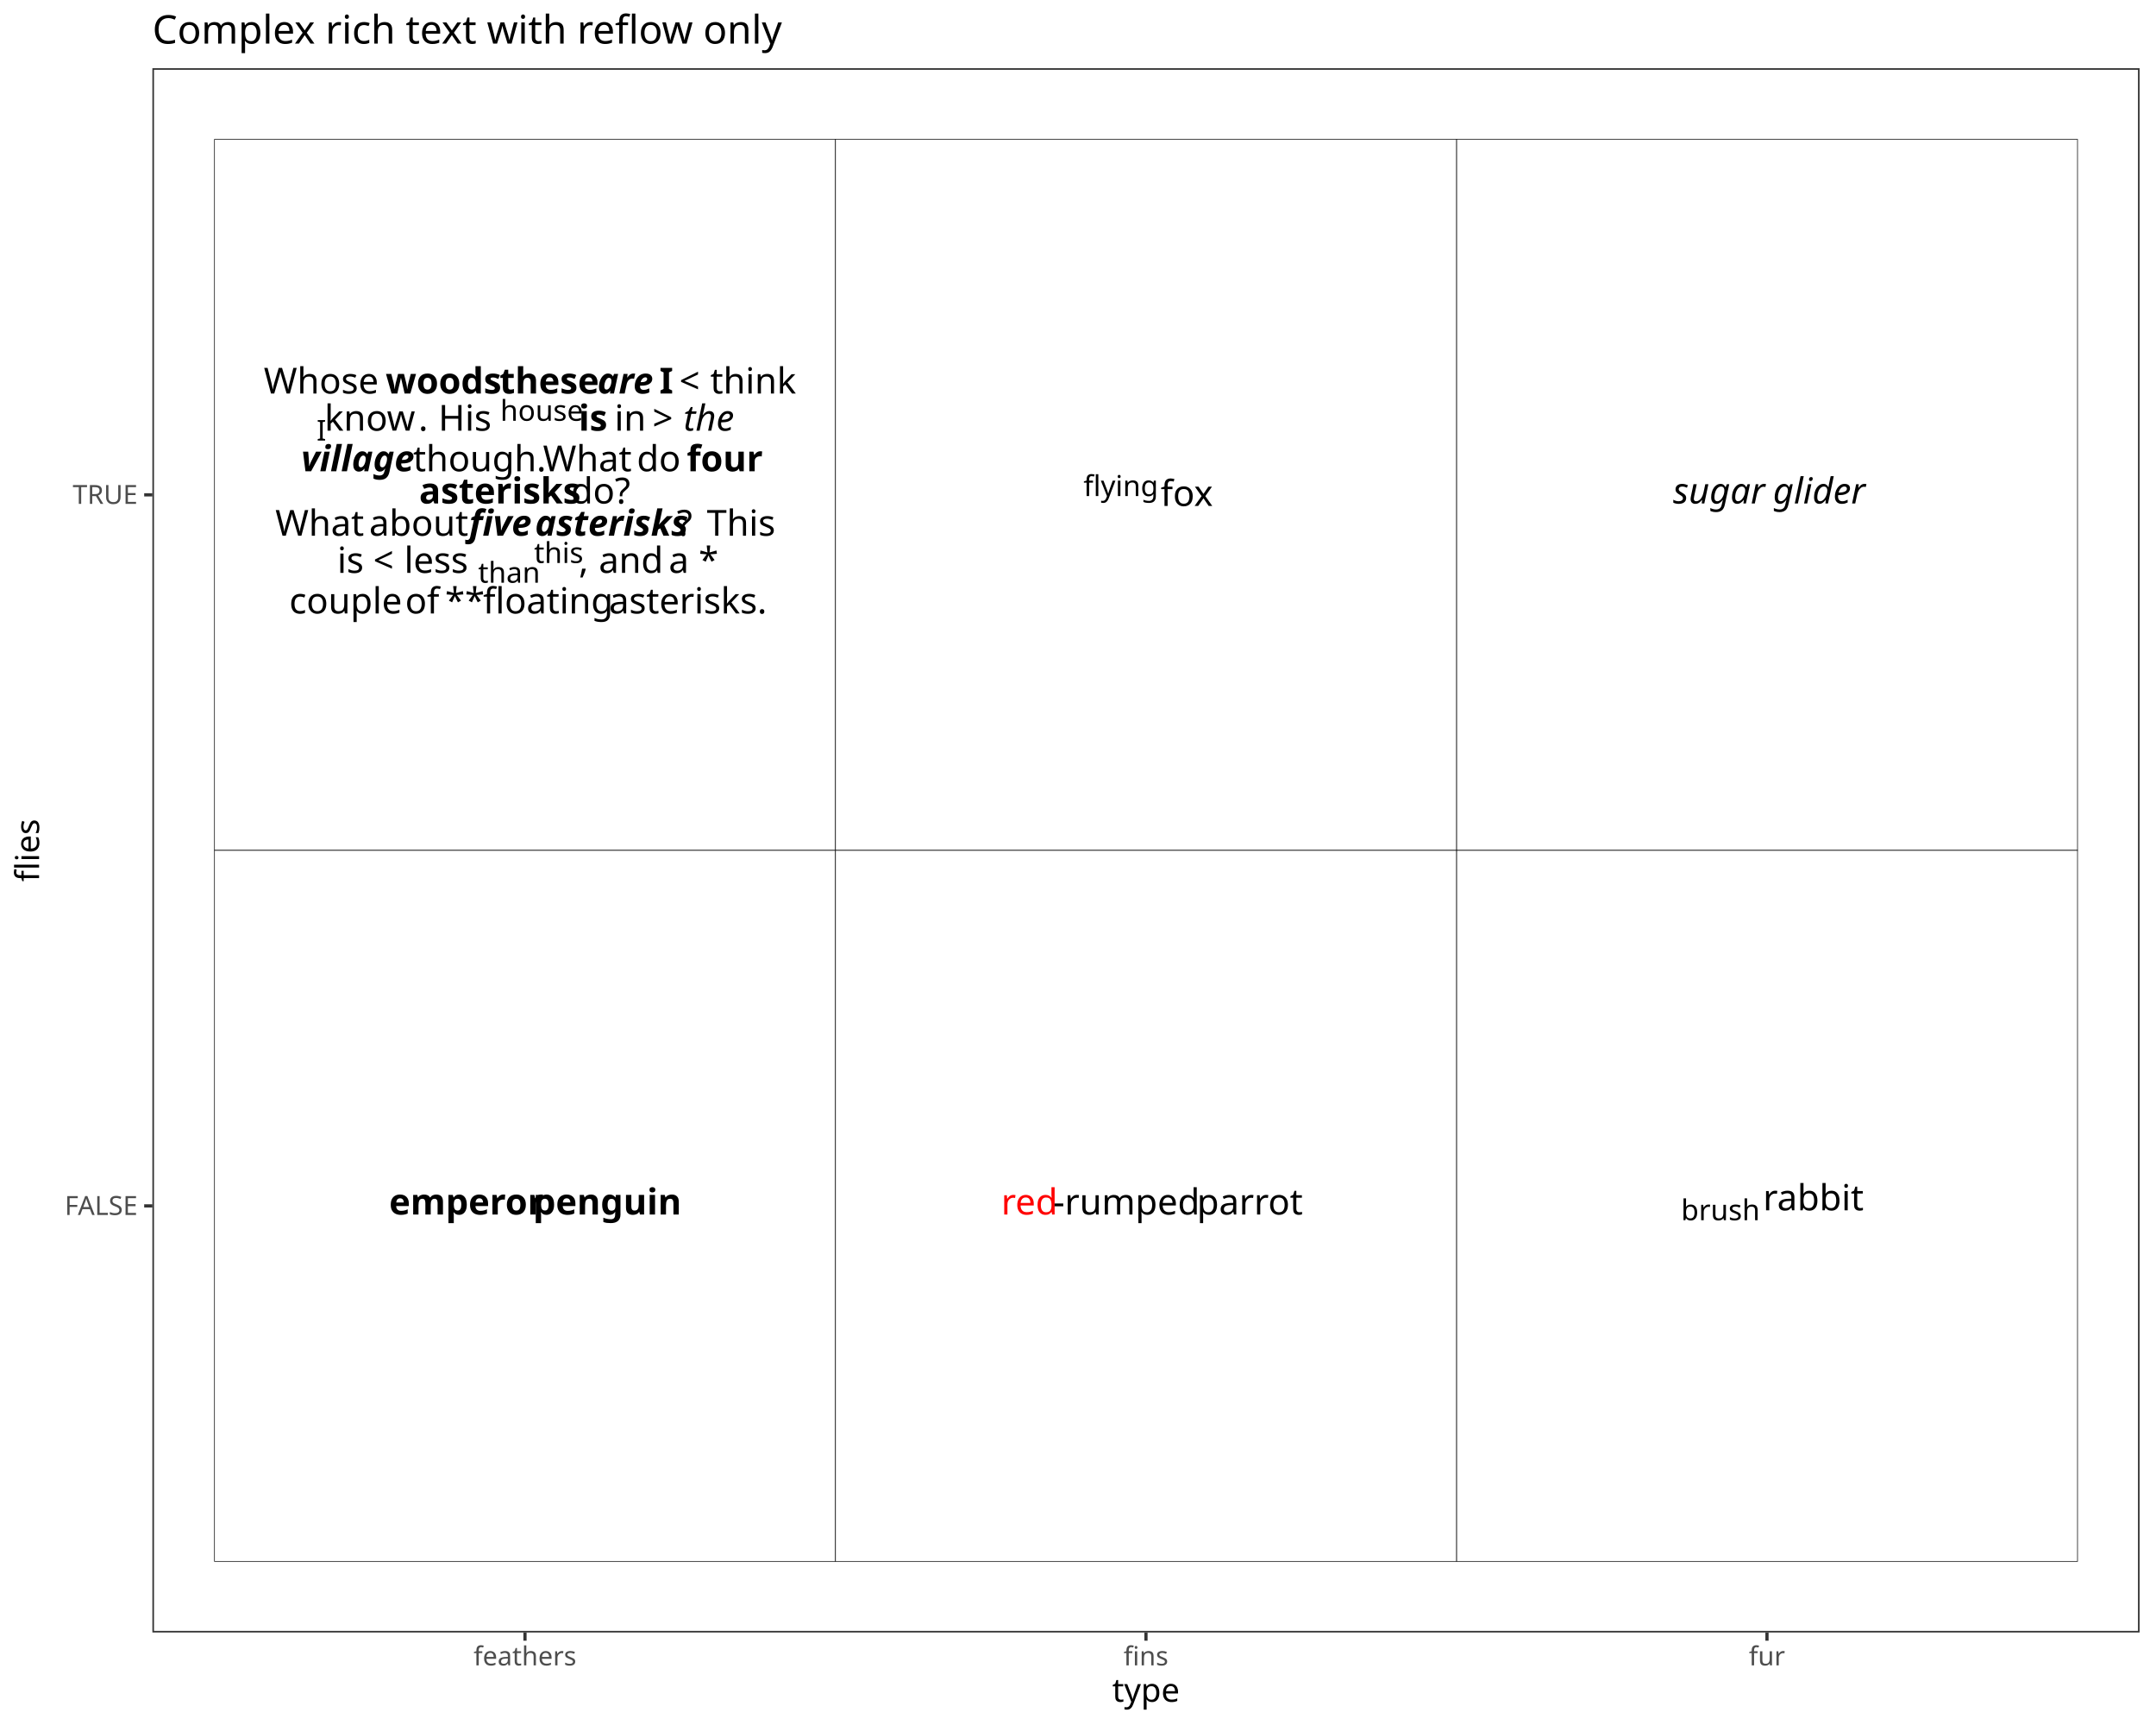
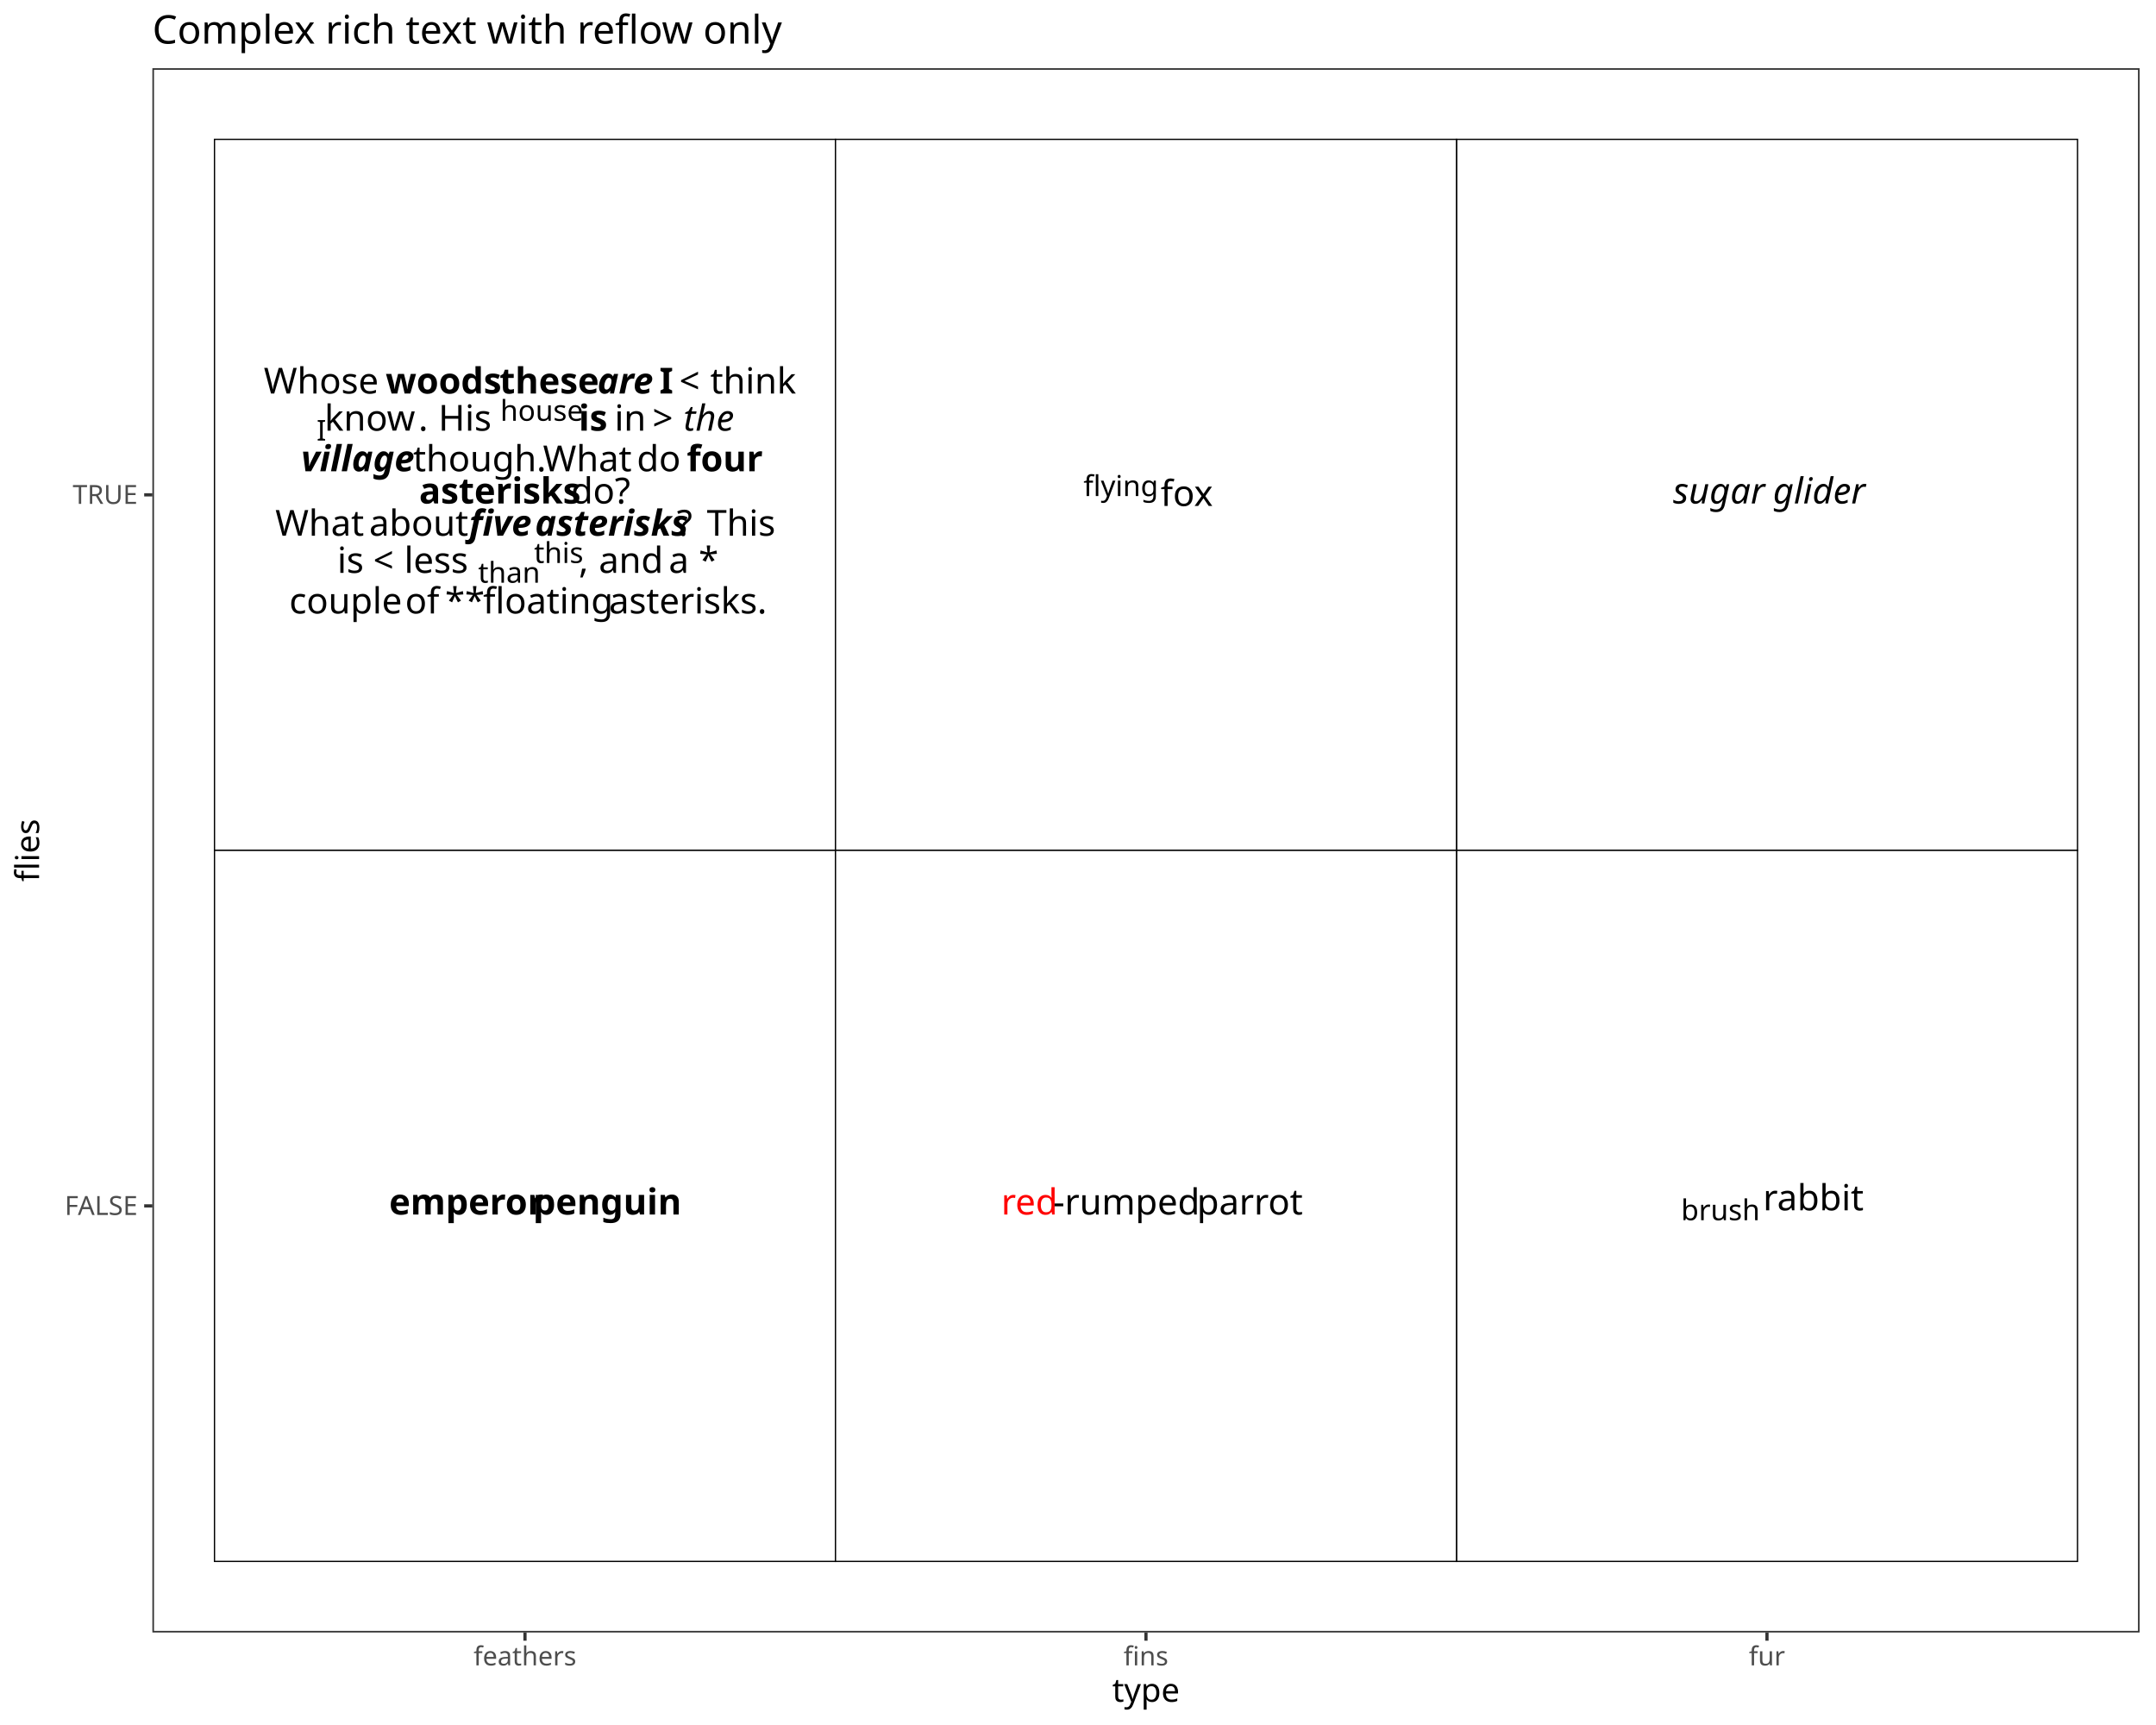
<svg xmlns="http://www.w3.org/2000/svg" class="svglite" data-engine-version="2.0" width="720.00pt" height="576.00pt" viewBox="0 0 720.00 576.00">
  <defs>
    <style type="text/css">
    .svglite line, .svglite polyline, .svglite polygon, .svglite path, .svglite rect, .svglite circle {
      fill: none;
      stroke: #000000;
      stroke-linecap: round;
      stroke-linejoin: round;
      stroke-miterlimit: 10.00;
    }
  </style>
  </defs>
  <rect width="100%" height="100%" style="stroke: none; fill: #FFFFFF;" />
  <defs>
    <clipPath id="cpMC4wMHw3MjAuMDB8MC4wMHw1NzYuMDA=">
      <rect x="0.00" y="0.00" width="720.00" height="576.00" />
    </clipPath>
  </defs>
  <g clip-path="url(#cpMC4wMHw3MjAuMDB8MC4wMHw1NzYuMDA=)">
    <rect x="0.00" y="0.00" width="720.00" height="576.00" style="stroke-width: 1.07; stroke: #FFFFFF; fill: #FFFFFF;" />
  </g>
  <defs>
    <clipPath id="cpNTAuODl8NzE0LjUyfDIyLjc4fDU0NS4xMQ==">
      <rect x="50.89" y="22.78" width="663.63" height="522.33" />
    </clipPath>
  </defs>
  <g clip-path="url(#cpNTAuODl8NzE0LjUyfDIyLjc4fDU0NS4xMQ==)">
    <rect x="50.89" y="22.78" width="663.63" height="522.33" style="stroke-width: 1.07; stroke: none; fill: #FFFFFF;" />
-     <rect x="71.63" y="46.53" width="207.39" height="237.42" style="stroke-width: 0.21; stroke-linecap: butt; stroke-linejoin: miter; fill: #FFFFFF;" />
-     <rect x="71.63" y="283.95" width="207.39" height="237.42" style="stroke-width: 0.21; stroke-linecap: butt; stroke-linejoin: miter; fill: #FFFFFF;" />
-     <rect x="486.40" y="46.53" width="207.39" height="237.42" style="stroke-width: 0.21; stroke-linecap: butt; stroke-linejoin: miter; fill: #FFFFFF;" />
-     <rect x="486.40" y="283.95" width="207.39" height="237.42" style="stroke-width: 0.21; stroke-linecap: butt; stroke-linejoin: miter; fill: #FFFFFF;" />
-     <rect x="279.01" y="46.53" width="207.39" height="237.42" style="stroke-width: 0.21; stroke-linecap: butt; stroke-linejoin: miter; fill: #FFFFFF;" />
-     <rect x="279.01" y="283.95" width="207.39" height="237.42" style="stroke-width: 0.21; stroke-linecap: butt; stroke-linejoin: miter; fill: #FFFFFF;" />
+     <rect x="71.63" y="46.53" width="207.39" height="237.42" style="stroke-width: 0.43; stroke-linecap: butt; stroke-linejoin: miter; fill: #FFFFFF;" />
+     <rect x="71.63" y="283.95" width="207.39" height="237.42" style="stroke-width: 0.43; stroke-linecap: butt; stroke-linejoin: miter; fill: #FFFFFF;" />
+     <rect x="486.40" y="46.53" width="207.39" height="237.42" style="stroke-width: 0.43; stroke-linecap: butt; stroke-linejoin: miter; fill: #FFFFFF;" />
+     <rect x="486.40" y="283.95" width="207.39" height="237.42" style="stroke-width: 0.43; stroke-linecap: butt; stroke-linejoin: miter; fill: #FFFFFF;" />
+     <rect x="279.01" y="46.53" width="207.39" height="237.42" style="stroke-width: 0.43; stroke-linecap: butt; stroke-linejoin: miter; fill: #FFFFFF;" />
+     <rect x="279.01" y="283.95" width="207.39" height="237.42" style="stroke-width: 0.43; stroke-linecap: butt; stroke-linejoin: miter; fill: #FFFFFF;" />
    <text x="88.09" y="131.40" style="font-size: 12.00px; font-family: sans;" textLength="37.35px" lengthAdjust="spacingAndGlyphs">Whose</text>
    <text x="128.78" y="131.40" style="font-size: 12.00px; font-weight: bold; font-family: sans;" textLength="34.70px" lengthAdjust="spacingAndGlyphs">woods</text>
    <text x="166.81" y="131.40" style="font-size: 12.00px; font-weight: bold; font-family: sans;" textLength="29.36px" lengthAdjust="spacingAndGlyphs">these</text>
    <text x="199.50" y="131.40" style="font-size: 12.00px; font-weight: bold; font-style: italic; font-family: sans;" textLength="17.34px" lengthAdjust="spacingAndGlyphs">are</text>
    <text x="220.18" y="131.40" style="font-size: 12.00px; font-weight: bold; font-family: sans;" textLength="3.33px" lengthAdjust="spacingAndGlyphs">I</text>
    <text x="226.85" y="131.40" style="font-size: 12.00px; font-family: sans;" textLength="7.01px" lengthAdjust="spacingAndGlyphs">&lt;</text>
    <text x="237.20" y="131.40" style="font-size: 12.00px; font-family: sans;" textLength="25.35px" lengthAdjust="spacingAndGlyphs">think</text>
    <text x="105.71" y="147.11" style="font-size: 9.60px; font-family: sans;" textLength="2.67px" lengthAdjust="spacingAndGlyphs">I</text>
    <text x="108.37" y="143.81" style="font-size: 12.00px; font-family: sans;" textLength="28.02px" lengthAdjust="spacingAndGlyphs">know</text>
    <text x="139.73" y="143.81" style="font-size: 12.00px; font-family: sans;" textLength="3.33px" lengthAdjust="spacingAndGlyphs">.</text>
    <text x="146.40" y="143.81" style="font-size: 12.00px; font-family: sans;" textLength="17.34px" lengthAdjust="spacingAndGlyphs">His</text>
    <text x="167.07" y="140.50" style="font-size: 9.60px; font-family: sans;" textLength="26.16px" lengthAdjust="spacingAndGlyphs">house</text>
    <text x="193.23" y="143.81" style="font-size: 12.00px; font-weight: bold; font-family: sans;" textLength="8.67px" lengthAdjust="spacingAndGlyphs">is</text>
    <text x="205.23" y="143.81" style="font-size: 12.00px; font-family: sans;" textLength="9.34px" lengthAdjust="spacingAndGlyphs">in</text>
    <text x="217.90" y="143.81" style="font-size: 12.00px; font-family: sans;" textLength="7.01px" lengthAdjust="spacingAndGlyphs">&gt;</text>
    <text x="228.25" y="143.81" style="font-size: 12.00px; font-style: italic; font-family: sans;" textLength="16.68px" lengthAdjust="spacingAndGlyphs">the</text>
    <text x="100.60" y="157.36" style="font-size: 12.00px; font-weight: bold; font-style: italic; font-family: sans;" textLength="34.02px" lengthAdjust="spacingAndGlyphs">village</text>
    <text x="137.96" y="157.36" style="font-size: 12.00px; font-family: sans;" textLength="40.04px" lengthAdjust="spacingAndGlyphs">though.</text>
    <text x="181.33" y="157.36" style="font-size: 12.00px; font-family: sans;" textLength="28.01px" lengthAdjust="spacingAndGlyphs">What</text>
    <text x="212.67" y="157.36" style="font-size: 12.00px; font-family: sans;" textLength="13.35px" lengthAdjust="spacingAndGlyphs">do</text>
    <text x="229.36" y="157.36" style="font-size: 12.00px; font-weight: bold; font-family: sans;" textLength="20.68px" lengthAdjust="spacingAndGlyphs">four</text>
    <text x="139.96" y="168.12" style="font-size: 12.00px; font-weight: bold; font-family: sans;" textLength="47.36px" lengthAdjust="spacingAndGlyphs">asterisks</text>
    <text x="190.66" y="168.12" style="font-size: 12.00px; font-family: sans;" textLength="20.02px" lengthAdjust="spacingAndGlyphs">do?</text>
    <text x="91.94" y="178.88" style="font-size: 12.00px; font-family: sans;" textLength="28.01px" lengthAdjust="spacingAndGlyphs">What</text>
    <text x="123.28" y="178.88" style="font-size: 12.00px; font-family: sans;" textLength="30.03px" lengthAdjust="spacingAndGlyphs">about</text>
    <text x="156.65" y="178.88" style="font-size: 12.00px; font-weight: bold; font-style: italic; font-family: sans;" textLength="18.68px" lengthAdjust="spacingAndGlyphs">five</text>
    <text x="178.66" y="178.88" style="font-size: 12.00px; font-weight: bold; font-style: italic; font-family: sans;" textLength="47.36px" lengthAdjust="spacingAndGlyphs">asterisks</text>
    <text x="226.02" y="178.88" style="font-size: 12.00px; font-family: sans;" textLength="6.67px" lengthAdjust="spacingAndGlyphs">?</text>
    <text x="236.03" y="178.88" style="font-size: 12.00px; font-family: sans;" textLength="22.67px" lengthAdjust="spacingAndGlyphs">This</text>
    <text x="112.64" y="191.28" style="font-size: 12.00px; font-family: sans;" textLength="8.67px" lengthAdjust="spacingAndGlyphs">is</text>
    <text x="124.64" y="191.28" style="font-size: 12.00px; font-family: sans;" textLength="7.01px" lengthAdjust="spacingAndGlyphs">&lt;</text>
    <text x="134.99" y="191.28" style="font-size: 12.00px; font-family: sans;" textLength="21.35px" lengthAdjust="spacingAndGlyphs">less</text>
    <text x="159.67" y="194.58" style="font-size: 9.60px; font-family: sans;" textLength="18.69px" lengthAdjust="spacingAndGlyphs">than</text>
    <text x="178.35" y="187.98" style="font-size: 9.60px; font-family: sans;" textLength="14.94px" lengthAdjust="spacingAndGlyphs">this</text>
    <text x="193.30" y="191.28" style="font-size: 12.00px; font-family: sans;" textLength="3.33px" lengthAdjust="spacingAndGlyphs">,</text>
    <text x="199.96" y="191.28" style="font-size: 12.00px; font-family: sans;" textLength="20.02px" lengthAdjust="spacingAndGlyphs">and</text>
    <text x="223.32" y="191.28" style="font-size: 12.00px; font-family: sans;" textLength="6.67px" lengthAdjust="spacingAndGlyphs">a</text>
    <text x="233.33" y="191.28" style="font-size: 12.00px; font-family: sans;" textLength="4.67px" lengthAdjust="spacingAndGlyphs">*</text>
    <text x="96.60" y="204.84" style="font-size: 12.00px; font-family: sans;" textLength="35.37px" lengthAdjust="spacingAndGlyphs">couple</text>
    <text x="135.30" y="204.84" style="font-size: 12.00px; font-family: sans;" textLength="10.01px" lengthAdjust="spacingAndGlyphs">of</text>
    <text x="148.64" y="204.84" style="font-size: 12.00px; font-family: sans;" textLength="9.35px" lengthAdjust="spacingAndGlyphs">**</text>
    <text x="161.32" y="204.84" style="font-size: 12.00px; font-family: sans;" textLength="38.69px" lengthAdjust="spacingAndGlyphs">floating</text>
    <text x="203.35" y="204.84" style="font-size: 12.00px; font-family: sans;" textLength="50.70px" lengthAdjust="spacingAndGlyphs">asterisks.</text>
    <text x="129.95" y="405.54" style="font-size: 12.00px; font-weight: bold; font-family: sans;" textLength="44.69px" lengthAdjust="spacingAndGlyphs">emperor</text>
    <text x="177.98" y="405.54" style="font-size: 12.00px; font-weight: bold; font-family: sans;" textLength="42.71px" lengthAdjust="spacingAndGlyphs">penguin</text>
    <text x="558.74" y="168.12" style="font-size: 12.00px; font-style: italic; font-family: sans;" textLength="30.02px" lengthAdjust="spacingAndGlyphs">sugar</text>
    <text x="592.09" y="168.12" style="font-size: 12.00px; font-style: italic; font-family: sans;" textLength="29.35px" lengthAdjust="spacingAndGlyphs">glider</text>
    <text x="561.40" y="407.44" style="font-size: 9.60px; font-family: sans;" textLength="24.02px" lengthAdjust="spacingAndGlyphs">brush</text>
    <text x="588.76" y="404.14" style="font-size: 12.00px; font-family: sans;" textLength="30.02px" lengthAdjust="spacingAndGlyphs">rabbit</text>
    <text x="361.83" y="165.64" style="font-size: 9.60px; font-family: sans;" textLength="22.41px" lengthAdjust="spacingAndGlyphs">flying</text>
    <text x="387.57" y="168.95" style="font-size: 12.00px; font-family: sans;" textLength="16.01px" lengthAdjust="spacingAndGlyphs">fox</text>
    <text x="334.35" y="405.54" style="font-size: 12.00px; fill: #FF0000; font-family: sans;" textLength="17.34px" lengthAdjust="spacingAndGlyphs">red</text>
    <text x="351.69" y="405.54" style="font-size: 12.00px; font-family: sans;" textLength="44.69px" lengthAdjust="spacingAndGlyphs">-rumped</text>
    <text x="399.71" y="405.54" style="font-size: 12.00px; font-family: sans;" textLength="31.35px" lengthAdjust="spacingAndGlyphs">parrot</text>
    <rect x="50.89" y="22.78" width="663.63" height="522.33" style="stroke-width: 1.07; stroke: #333333;" />
  </g>
  <g clip-path="url(#cpMC4wMHw3MjAuMDB8MC4wMHw1NzYuMDA=)">
    <text x="45.96" y="405.69" text-anchor="end" style="font-size: 8.80px; fill: #4D4D4D; font-family: sans;" textLength="27.88px" lengthAdjust="spacingAndGlyphs">FALSE</text>
    <text x="45.96" y="168.26" text-anchor="end" style="font-size: 8.80px; fill: #4D4D4D; font-family: sans;" textLength="23.96px" lengthAdjust="spacingAndGlyphs">TRUE</text>
    <polyline points="48.15,402.66 50.89,402.66 " style="stroke-width: 1.07; stroke: #333333; stroke-linecap: butt;" />
    <polyline points="48.15,165.24 50.89,165.24 " style="stroke-width: 1.07; stroke: #333333; stroke-linecap: butt;" />
    <polyline points="175.32,547.85 175.32,545.11 " style="stroke-width: 1.07; stroke: #333333; stroke-linecap: butt;" />
    <polyline points="382.70,547.85 382.70,545.11 " style="stroke-width: 1.07; stroke: #333333; stroke-linecap: butt;" />
    <polyline points="590.09,547.85 590.09,545.11 " style="stroke-width: 1.07; stroke: #333333; stroke-linecap: butt;" />
    <text x="175.32" y="556.10" text-anchor="middle" style="font-size: 8.80px; fill: #4D4D4D; font-family: sans;" textLength="31.80px" lengthAdjust="spacingAndGlyphs">feathers</text>
    <text x="382.70" y="556.10" text-anchor="middle" style="font-size: 8.80px; fill: #4D4D4D; font-family: sans;" textLength="13.70px" lengthAdjust="spacingAndGlyphs">fins</text>
    <text x="590.09" y="556.10" text-anchor="middle" style="font-size: 8.80px; fill: #4D4D4D; font-family: sans;" textLength="10.27px" lengthAdjust="spacingAndGlyphs">fur</text>
    <text x="382.70" y="568.24" text-anchor="middle" style="font-size: 11.00px; font-family: sans;" textLength="20.80px" lengthAdjust="spacingAndGlyphs">type</text>
    <text transform="translate(13.05,283.95) rotate(-90)" text-anchor="middle" style="font-size: 11.00px; font-family: sans;" textLength="19.56px" lengthAdjust="spacingAndGlyphs">flies</text>
    <text x="50.89" y="14.56" style="font-size: 13.20px; font-family: sans;" textLength="195.89px" lengthAdjust="spacingAndGlyphs">Complex rich text with reflow only</text>
  </g>
</svg>
